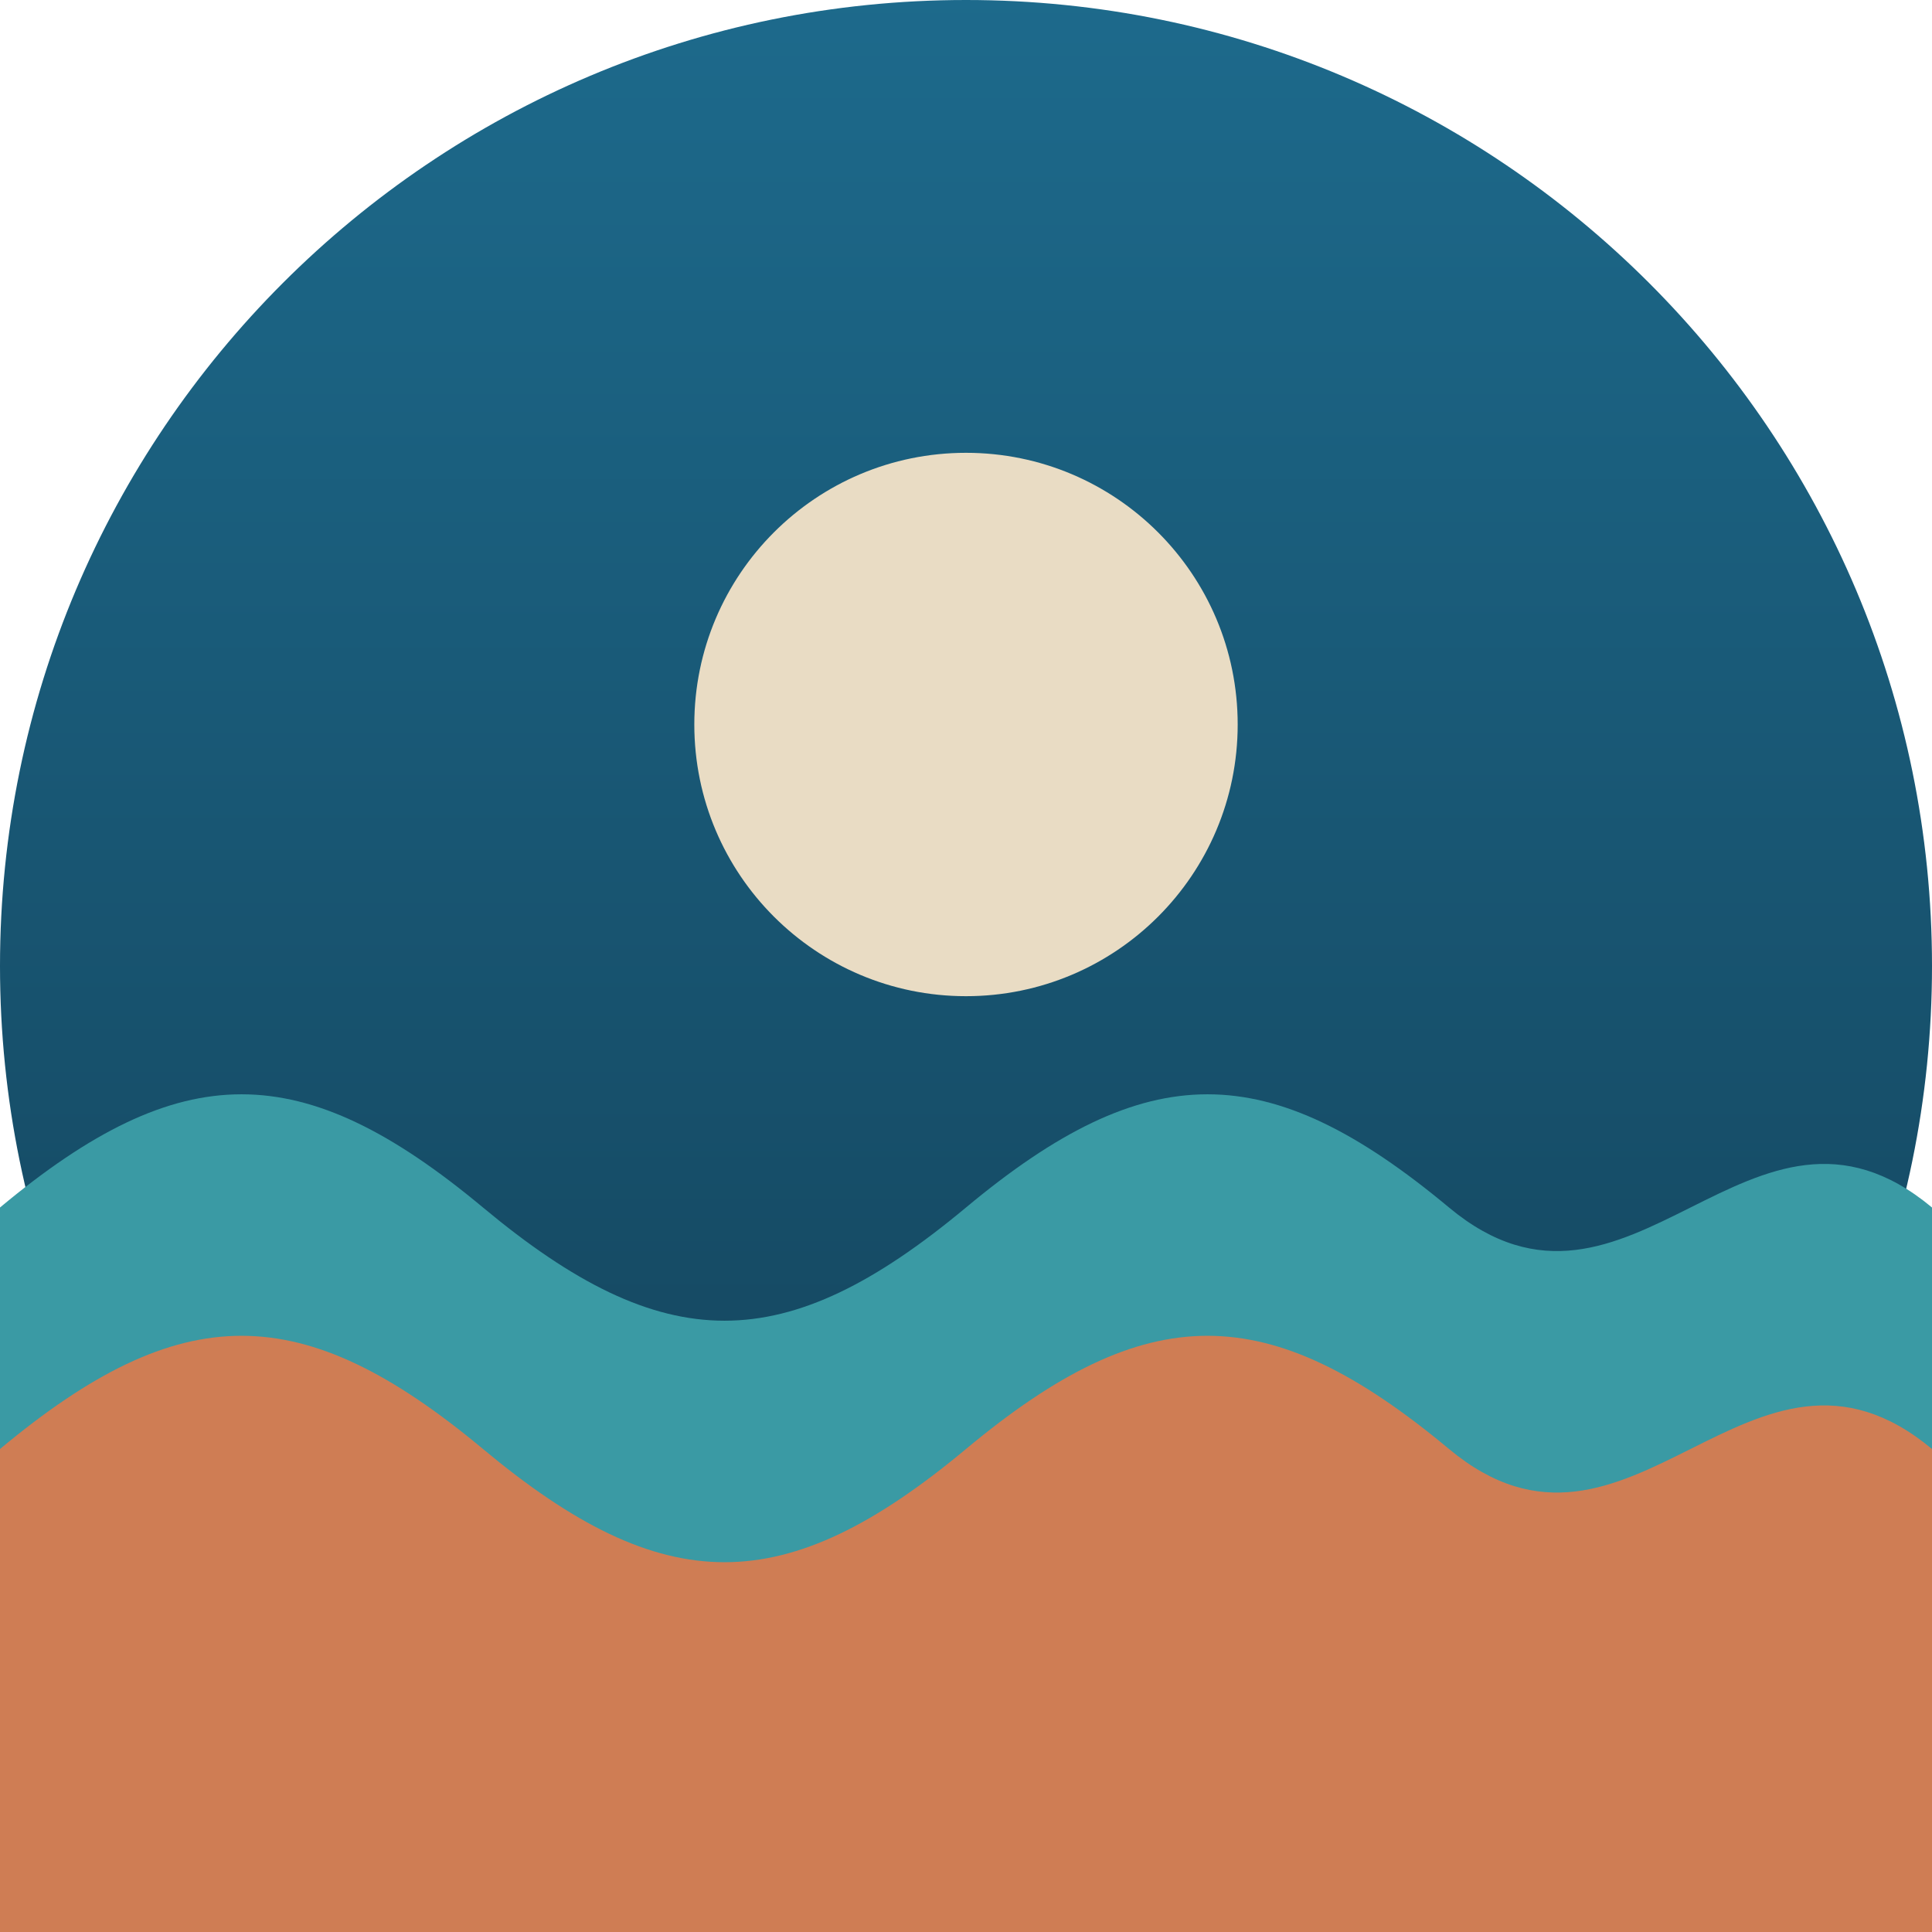
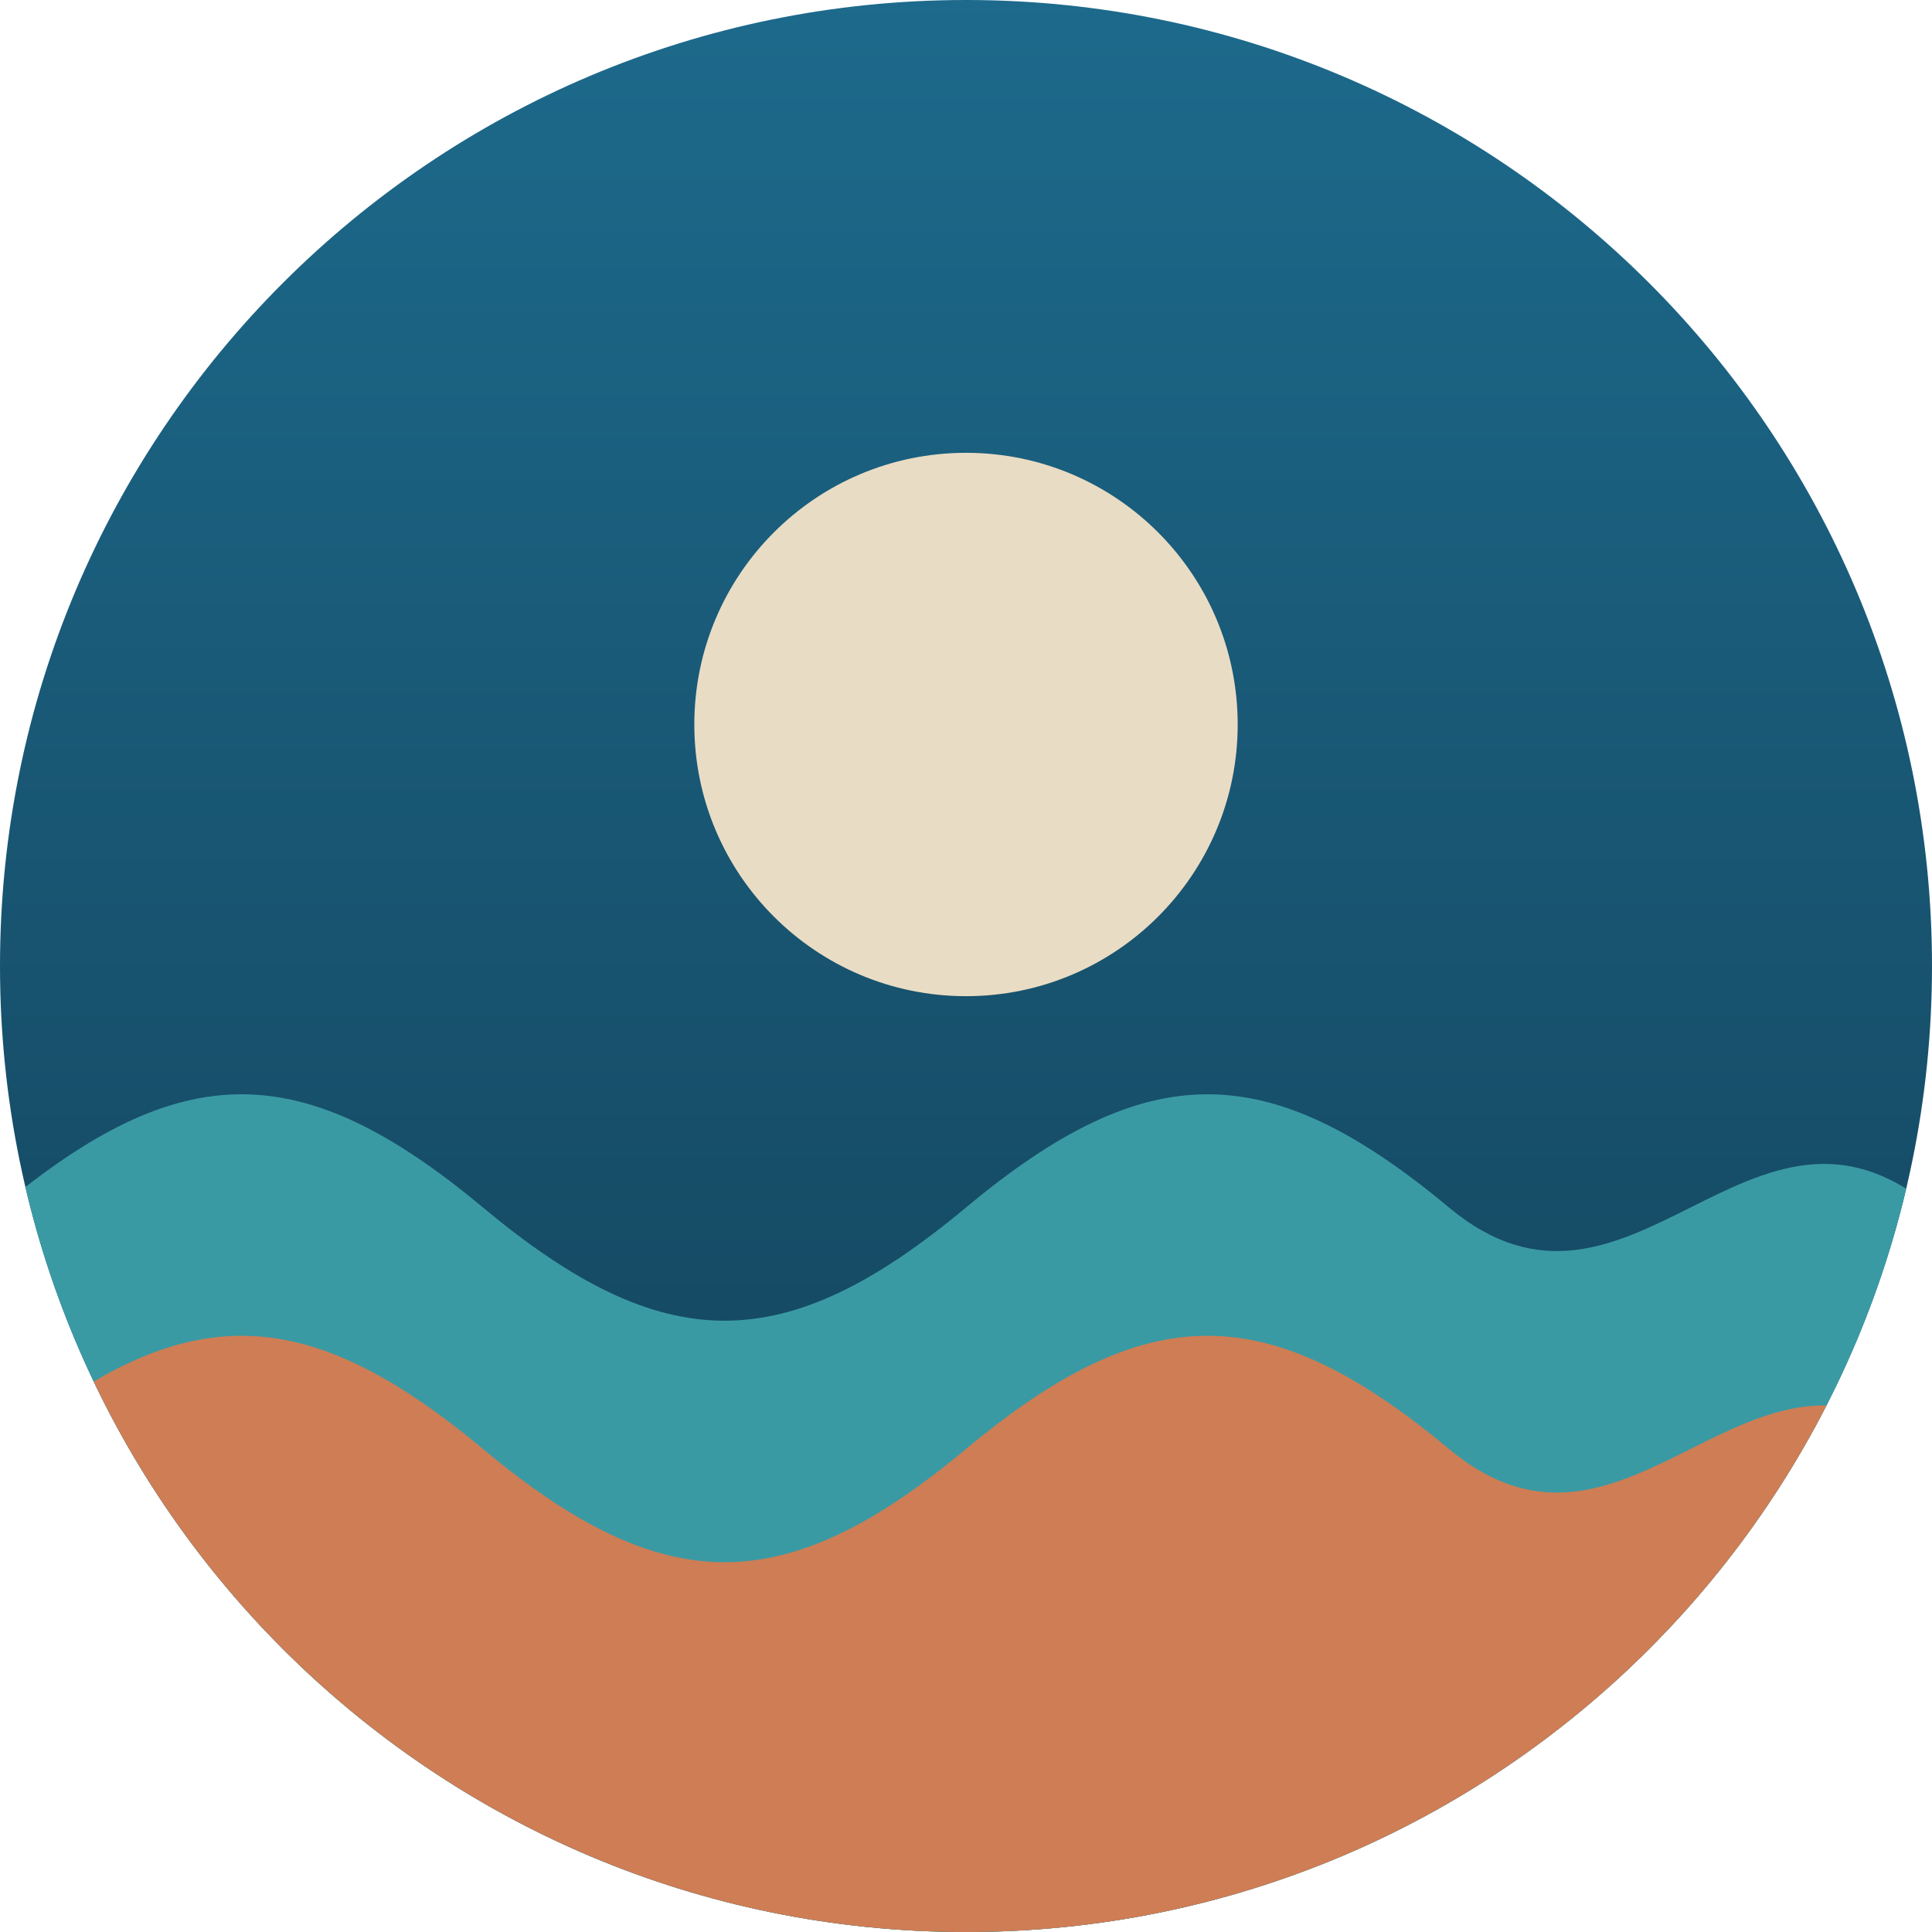
<svg xmlns="http://www.w3.org/2000/svg" viewBox="0 0 64 64">
  <defs>
    <linearGradient id="sea" x1="0" y1="0" x2="0" y2="1">
      <stop offset="0%" stop-color="#1d6a8c" />
      <stop offset="100%" stop-color="#123c52" />
    </linearGradient>
+     <clipPath id="circleClip">
+       <circle cx="32" cy="32" r="32" />
+     </clipPath>
  </defs>
  <circle cx="32" cy="32" r="32" fill="url(#sea)" />
-   <circle cx="32" cy="24" r="9" fill="#e9dcc4" />
-   <path d="M0 40c6-5 10-5 16 0s10 5 16 0 10-5 16 0 10-5 16 0v24H0z" fill="#3a9aa4" />
-   <path d="M0 48c6-5 10-5 16 0s10 5 16 0 10-5 16 0 10-5 16 0v16H0z" fill="#cf7d54" />
+   <g clip-path="url(#circleClip)">
+     <circle cx="32" cy="24" r="9" fill="#e9dcc4" />
+     <path d="M0 40c6-5 10-5 16 0s10 5 16 0 10-5 16 0 10-5 16 0v24H0z" fill="#3a9aa4" />
+     <path d="M0 48c6-5 10-5 16 0s10 5 16 0 10-5 16 0 10-5 16 0v16H0z" fill="#cf7d54" />
+   </g>
</svg>
